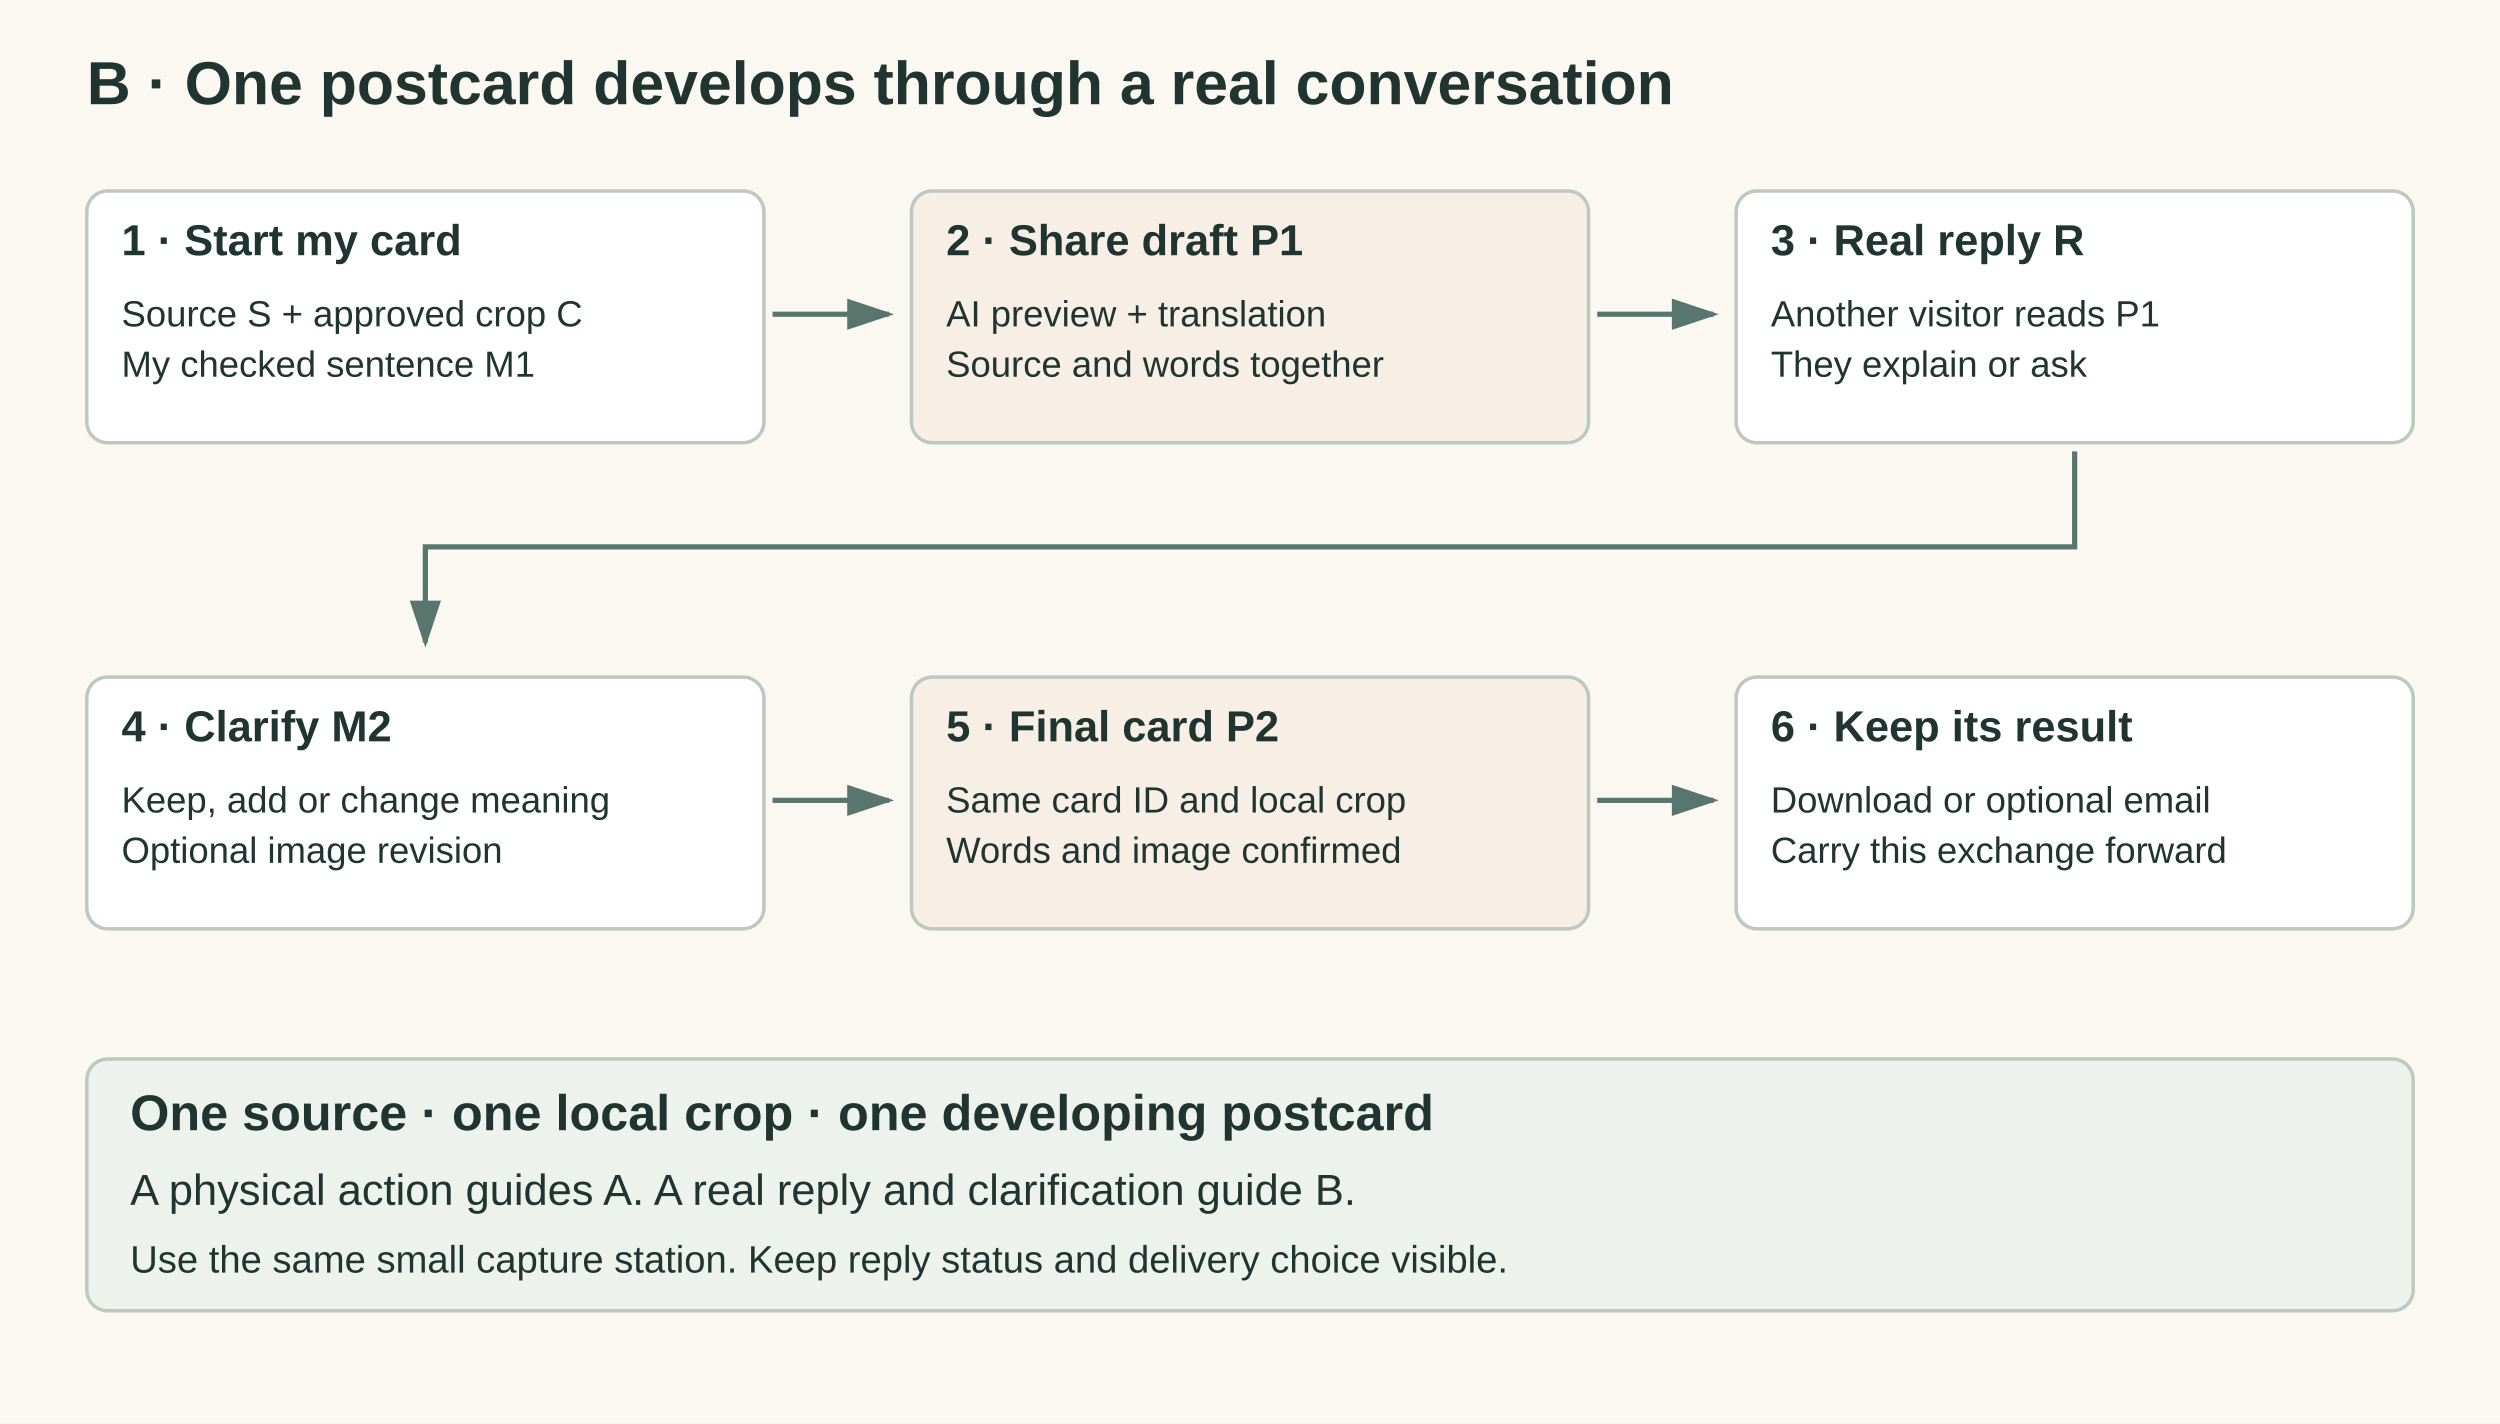
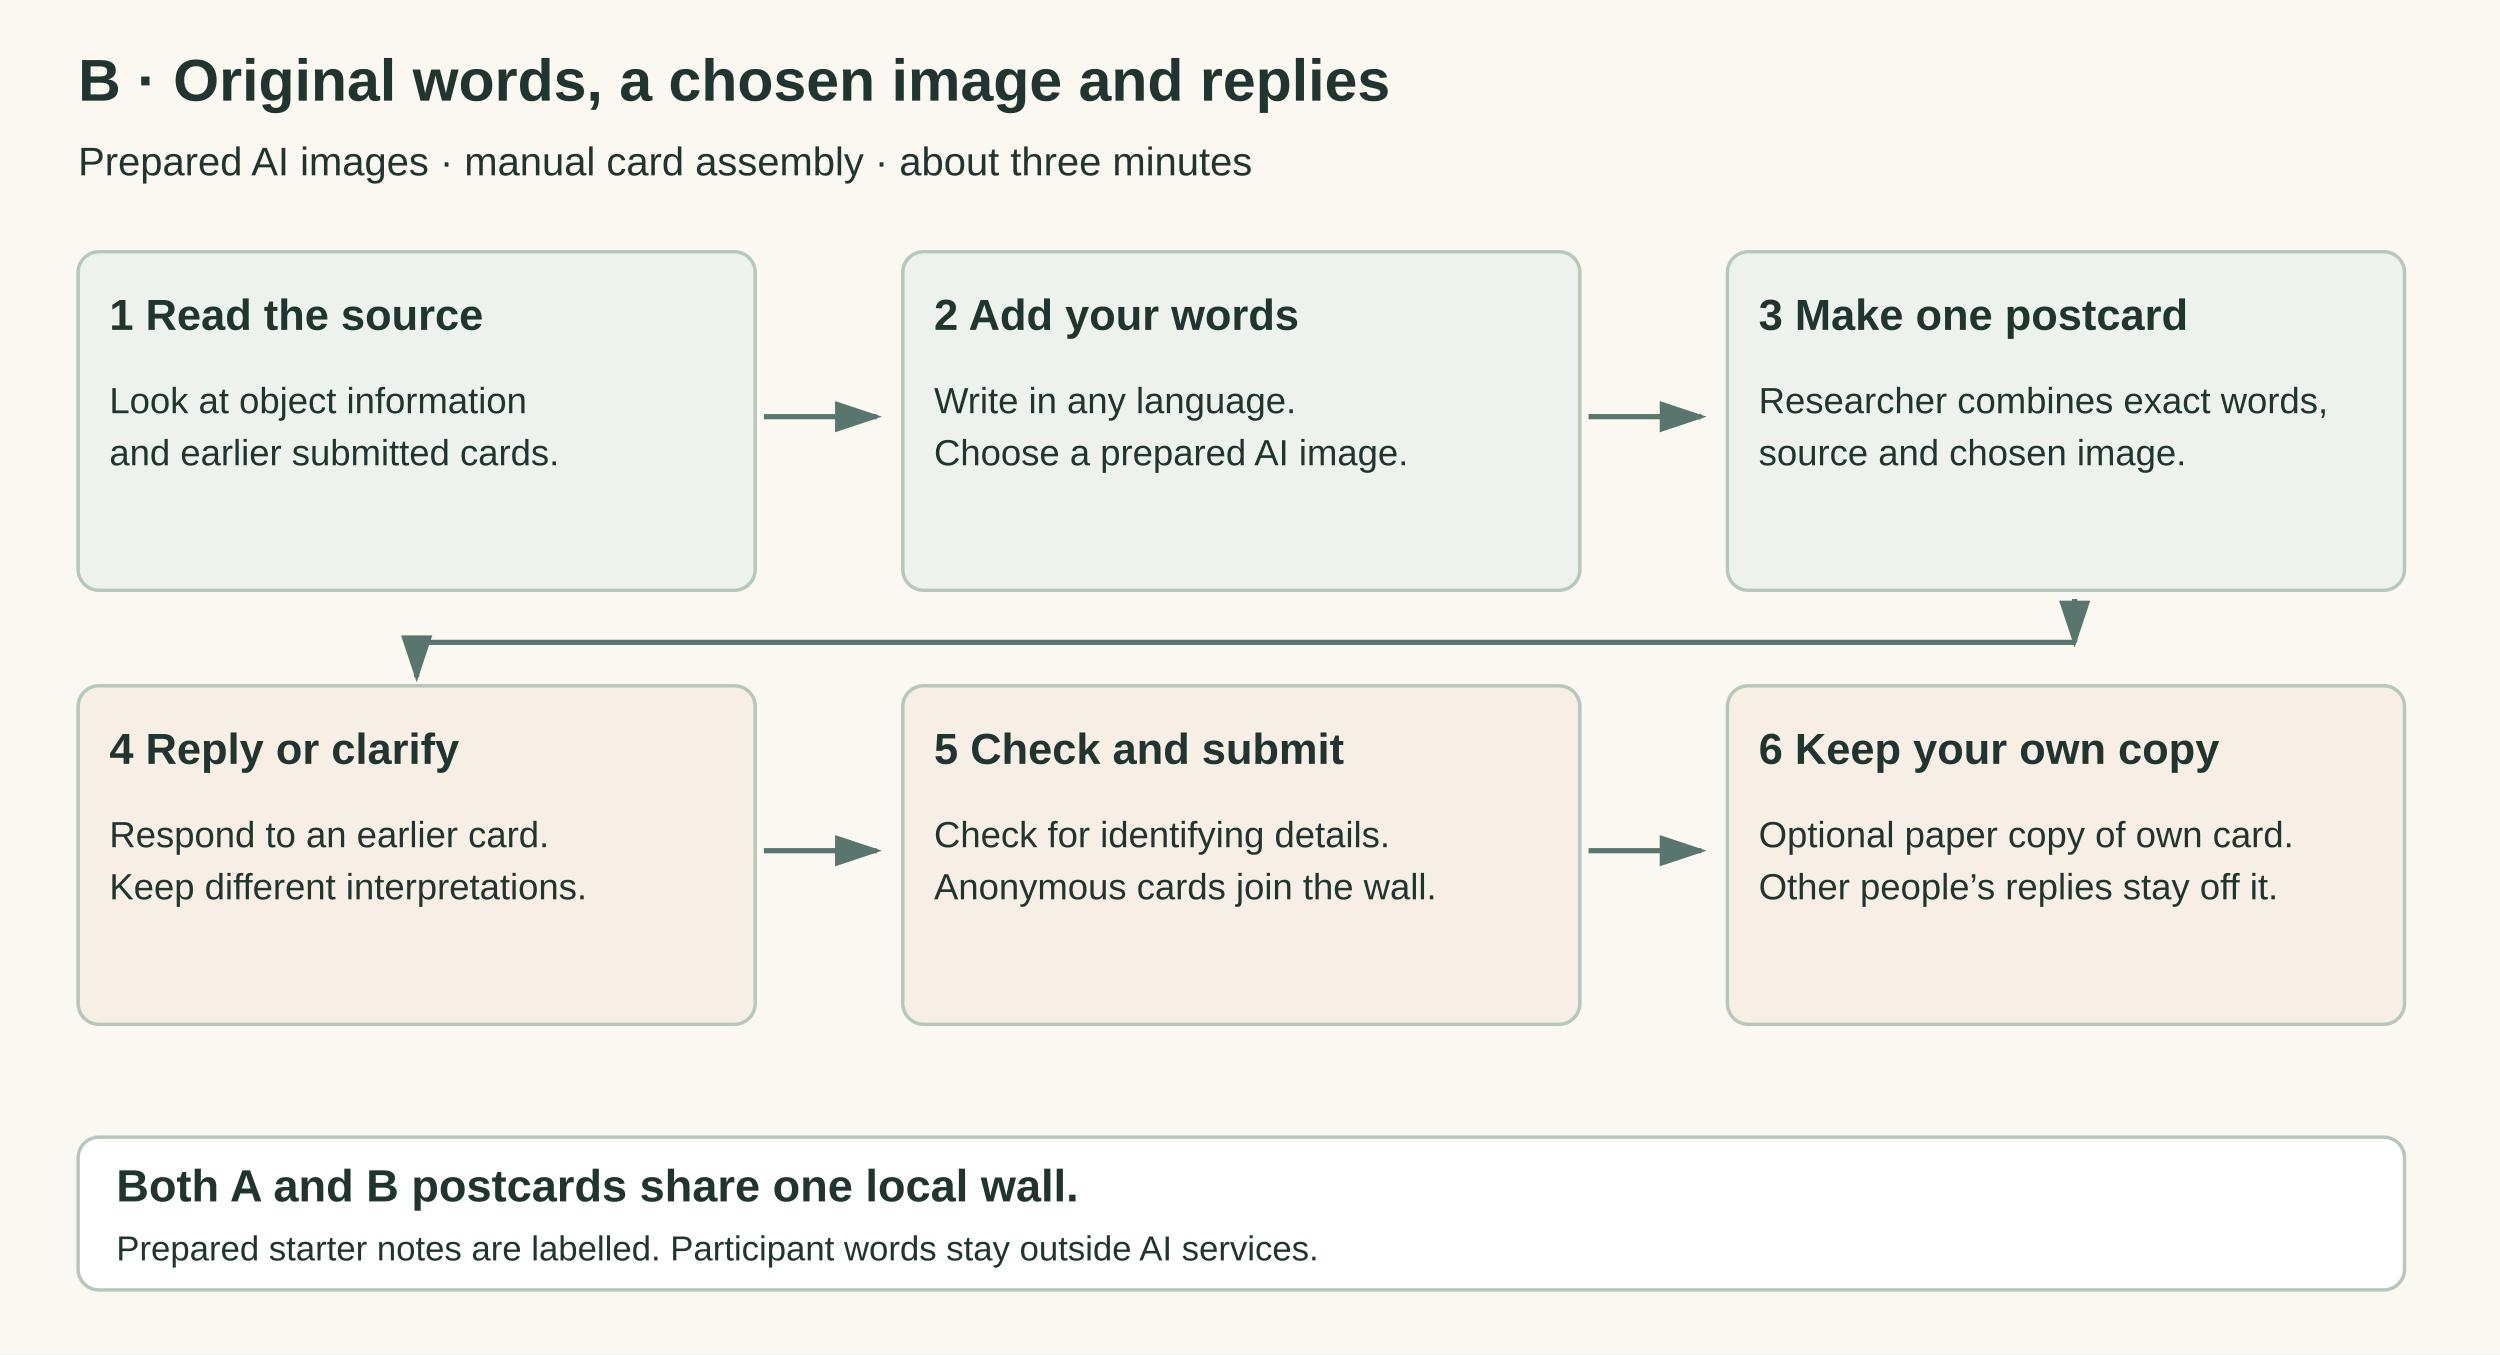
- <svg xmlns="http://www.w3.org/2000/svg" width="1440" height="820" viewBox="0 0 1440 820" role="img" aria-labelledby="title">
+ <svg xmlns="http://www.w3.org/2000/svg" width="1440" height="780" viewBox="0 0 1440 780" role="img" aria-labelledby="title desc">
  <defs>
    <marker id="arrow" markerWidth="10" markerHeight="10" refX="8" refY="3" orient="auto">
      <path d="M0 0 L0 6 L9 3 Z" fill="#58766d" />
    </marker>
  </defs>
-   <rect width="100%" height="100%" fill="#faf8f1" />
-   <g font-family="Arial,sans-serif" fill="#20352f">
-     <text x="50" y="60" font-size="35" font-weight="700">B · One postcard develops through a real conversation</text>
-     <rect x="50" y="110" width="390" height="145" rx="12" fill="#fff" stroke="#bbc9bf" stroke-width="2" />
-     <text x="70" y="147" font-size="25" font-weight="700">1 · Start my card</text>
-     <text x="70" y="188" font-size="21" font-weight="400">Source S + approved crop C</text>
-     <text x="70" y="217" font-size="21" font-weight="400">My checked sentence M1</text>
-     <rect x="525" y="110" width="390" height="145" rx="12" fill="#f7eee5" stroke="#bbc9bf" stroke-width="2" />
-     <text x="545" y="147" font-size="25" font-weight="700">2 · Share draft P1</text>
-     <text x="545" y="188" font-size="21" font-weight="400">AI preview + translation</text>
-     <text x="545" y="217" font-size="21" font-weight="400">Source and words together</text>
-     <rect x="1000" y="110" width="390" height="145" rx="12" fill="#fff" stroke="#bbc9bf" stroke-width="2" />
-     <text x="1020" y="147" font-size="25" font-weight="700">3 · Real reply R</text>
-     <text x="1020" y="188" font-size="21" font-weight="400">Another visitor reads P1</text>
-     <text x="1020" y="217" font-size="21" font-weight="400">They explain or ask</text>
-     <path d="M445,181 L512,181" fill="none" stroke="#58766d" stroke-width="3" marker-end="url(#arrow)" />
-     <path d="M920,181 L987,181" fill="none" stroke="#58766d" stroke-width="3" marker-end="url(#arrow)" />
-     <path d="M1195 260 L1195 315 L245 315 L245 370" fill="none" stroke="#58766d" stroke-width="3" marker-end="url(#arrow)" />
-     <rect x="50" y="390" width="390" height="145" rx="12" fill="#fff" stroke="#bbc9bf" stroke-width="2" />
-     <text x="70" y="427" font-size="25" font-weight="700">4 · Clarify M2</text>
-     <text x="70" y="468" font-size="21" font-weight="400">Keep, add or change meaning</text>
-     <text x="70" y="497" font-size="21" font-weight="400">Optional image revision</text>
-     <rect x="525" y="390" width="390" height="145" rx="12" fill="#f7eee5" stroke="#bbc9bf" stroke-width="2" />
-     <text x="545" y="427" font-size="25" font-weight="700">5 · Final card P2</text>
-     <text x="545" y="468" font-size="21" font-weight="400">Same card ID and local crop</text>
-     <text x="545" y="497" font-size="21" font-weight="400">Words and image confirmed</text>
-     <rect x="1000" y="390" width="390" height="145" rx="12" fill="#fff" stroke="#bbc9bf" stroke-width="2" />
-     <text x="1020" y="427" font-size="25" font-weight="700">6 · Keep its result</text>
-     <text x="1020" y="468" font-size="21" font-weight="400">Download or optional email</text>
-     <text x="1020" y="497" font-size="21" font-weight="400">Carry this exchange forward</text>
-     <path d="M445,461 L512,461" fill="none" stroke="#58766d" stroke-width="3" marker-end="url(#arrow)" />
-     <path d="M920,461 L987,461" fill="none" stroke="#58766d" stroke-width="3" marker-end="url(#arrow)" />
-     <rect x="50" y="610" width="1340" height="145" rx="12" fill="#edf3ec" stroke="#bbc9bf" stroke-width="2" />
-     <text x="75" y="651" font-size="29" font-weight="700">One source · one local crop · one developing postcard</text>
-     <text x="75" y="694" font-size="25" font-weight="400">A physical action guides A. A real reply and clarification guide B.</text>
-     <text x="75" y="733" font-size="22" font-weight="400">Use the same small capture station. Keep reply status and delivery choice visible.</text>
+   <rect width="1440" height="780" fill="#faf8f1" />
+   <g font-family="Arial, sans-serif" fill="#20352f">
+     <text x="45" y="58" font-size="34" font-weight="650">
+       <tspan x="45" dy="0">B · Original words, a chosen image and replies</tspan>
+     </text>
+     <text x="45" y="101" font-size="23" font-weight="400">
+       <tspan x="45" dy="0">Prepared AI images · manual card assembly · about three minutes</tspan>
+     </text>
+     <rect x="45" y="145" width="390" height="195" rx="12" fill="#edf3ec" stroke="#b6c8bb" stroke-width="2" />
+     <text x="63" y="190" font-size="25" font-weight="650">
+       <tspan x="63" dy="0">1  Read the source</tspan>
+     </text>
+     <text x="63" y="238" font-size="21" font-weight="400">
+       <tspan x="63" dy="0">Look at object information</tspan>
+       <tspan x="63" dy="30">and earlier submitted cards.</tspan>
+     </text>
+     <path d="M440 240 L505 240" fill="none" stroke="#58766d" stroke-width="3" marker-end="url(#arrow)" />
+     <rect x="520" y="145" width="390" height="195" rx="12" fill="#edf3ec" stroke="#b6c8bb" stroke-width="2" />
+     <text x="538" y="190" font-size="25" font-weight="650">
+       <tspan x="538" dy="0">2  Add your words</tspan>
+     </text>
+     <text x="538" y="238" font-size="21" font-weight="400">
+       <tspan x="538" dy="0">Write in any language.</tspan>
+       <tspan x="538" dy="30">Choose a prepared AI image.</tspan>
+     </text>
+     <path d="M915 240 L980 240" fill="none" stroke="#58766d" stroke-width="3" marker-end="url(#arrow)" />
+     <rect x="995" y="145" width="390" height="195" rx="12" fill="#edf3ec" stroke="#b6c8bb" stroke-width="2" />
+     <text x="1013" y="190" font-size="25" font-weight="650">
+       <tspan x="1013" dy="0">3  Make one postcard</tspan>
+     </text>
+     <text x="1013" y="238" font-size="21" font-weight="400">
+       <tspan x="1013" dy="0">Researcher combines exact words,</tspan>
+       <tspan x="1013" dy="30">source and chosen image.</tspan>
+     </text>
+     <rect x="45" y="395" width="390" height="195" rx="12" fill="#f7eee5" stroke="#b6c8bb" stroke-width="2" />
+     <text x="63" y="440" font-size="25" font-weight="650">
+       <tspan x="63" dy="0">4  Reply or clarify</tspan>
+     </text>
+     <text x="63" y="488" font-size="21" font-weight="400">
+       <tspan x="63" dy="0">Respond to an earlier card.</tspan>
+       <tspan x="63" dy="30">Keep different interpretations.</tspan>
+     </text>
+     <path d="M440 490 L505 490" fill="none" stroke="#58766d" stroke-width="3" marker-end="url(#arrow)" />
+     <rect x="520" y="395" width="390" height="195" rx="12" fill="#f7eee5" stroke="#b6c8bb" stroke-width="2" />
+     <text x="538" y="440" font-size="25" font-weight="650">
+       <tspan x="538" dy="0">5  Check and submit</tspan>
+     </text>
+     <text x="538" y="488" font-size="21" font-weight="400">
+       <tspan x="538" dy="0">Check for identifying details.</tspan>
+       <tspan x="538" dy="30">Anonymous cards join the wall.</tspan>
+     </text>
+     <path d="M915 490 L980 490" fill="none" stroke="#58766d" stroke-width="3" marker-end="url(#arrow)" />
+     <rect x="995" y="395" width="390" height="195" rx="12" fill="#f7eee5" stroke="#b6c8bb" stroke-width="2" />
+     <text x="1013" y="440" font-size="25" font-weight="650">
+       <tspan x="1013" dy="0">6  Keep your own copy</tspan>
+     </text>
+     <text x="1013" y="488" font-size="21" font-weight="400">
+       <tspan x="1013" dy="0">Optional paper copy of own card.</tspan>
+       <tspan x="1013" dy="30">Other people’s replies stay off it.</tspan>
+     </text>
+     <path d="M1195 345 L1195 370" fill="none" stroke="#58766d" stroke-width="3" marker-end="url(#arrow)" />
+     <path d="M1195 370 L240 370 L240 390" fill="none" stroke="#58766d" stroke-width="3" marker-end="url(#arrow)" />
+     <rect x="45" y="655" width="1340" height="88" rx="12" fill="#fff" stroke="#b6c8bb" stroke-width="2" />
+     <text x="67" y="692" font-size="26" font-weight="650">
+       <tspan x="67" dy="0">Both A and B postcards share one local wall.</tspan>
+     </text>
+     <text x="67" y="726" font-size="20" font-weight="400">
+       <tspan x="67" dy="0">Prepared starter notes are labelled. Participant words stay outside AI services.</tspan>
+     </text>
  </g>
</svg>
